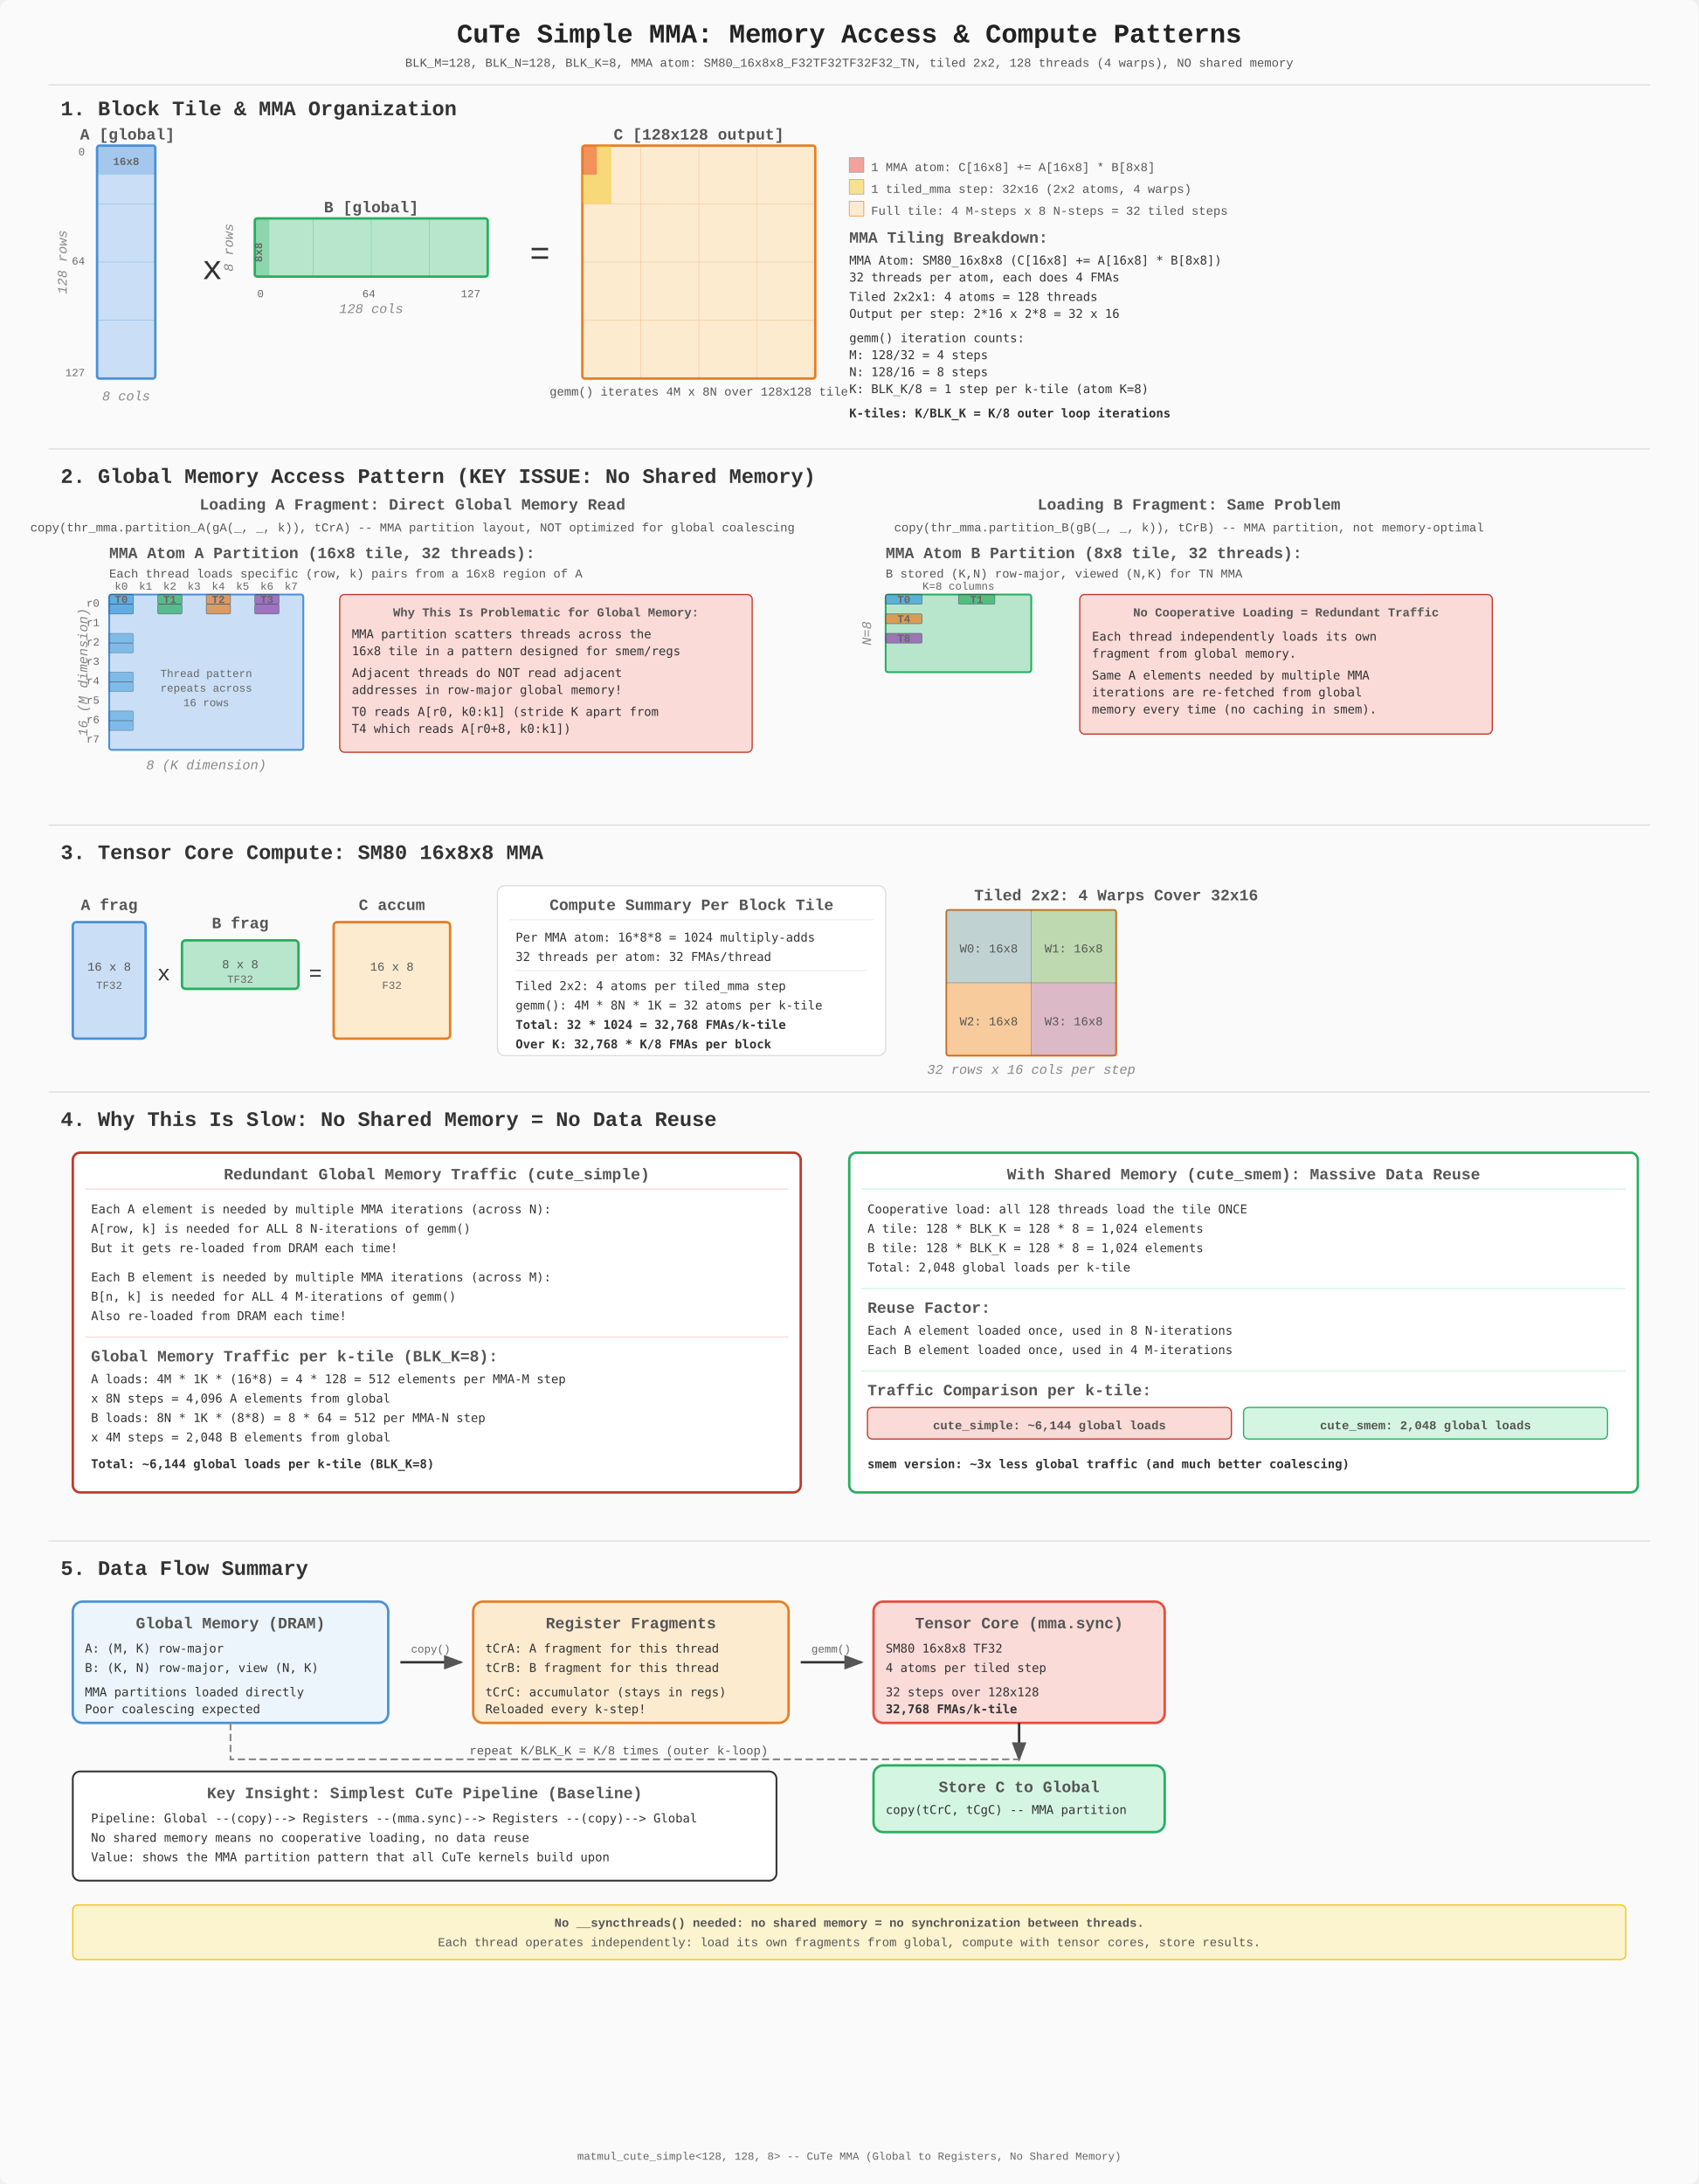
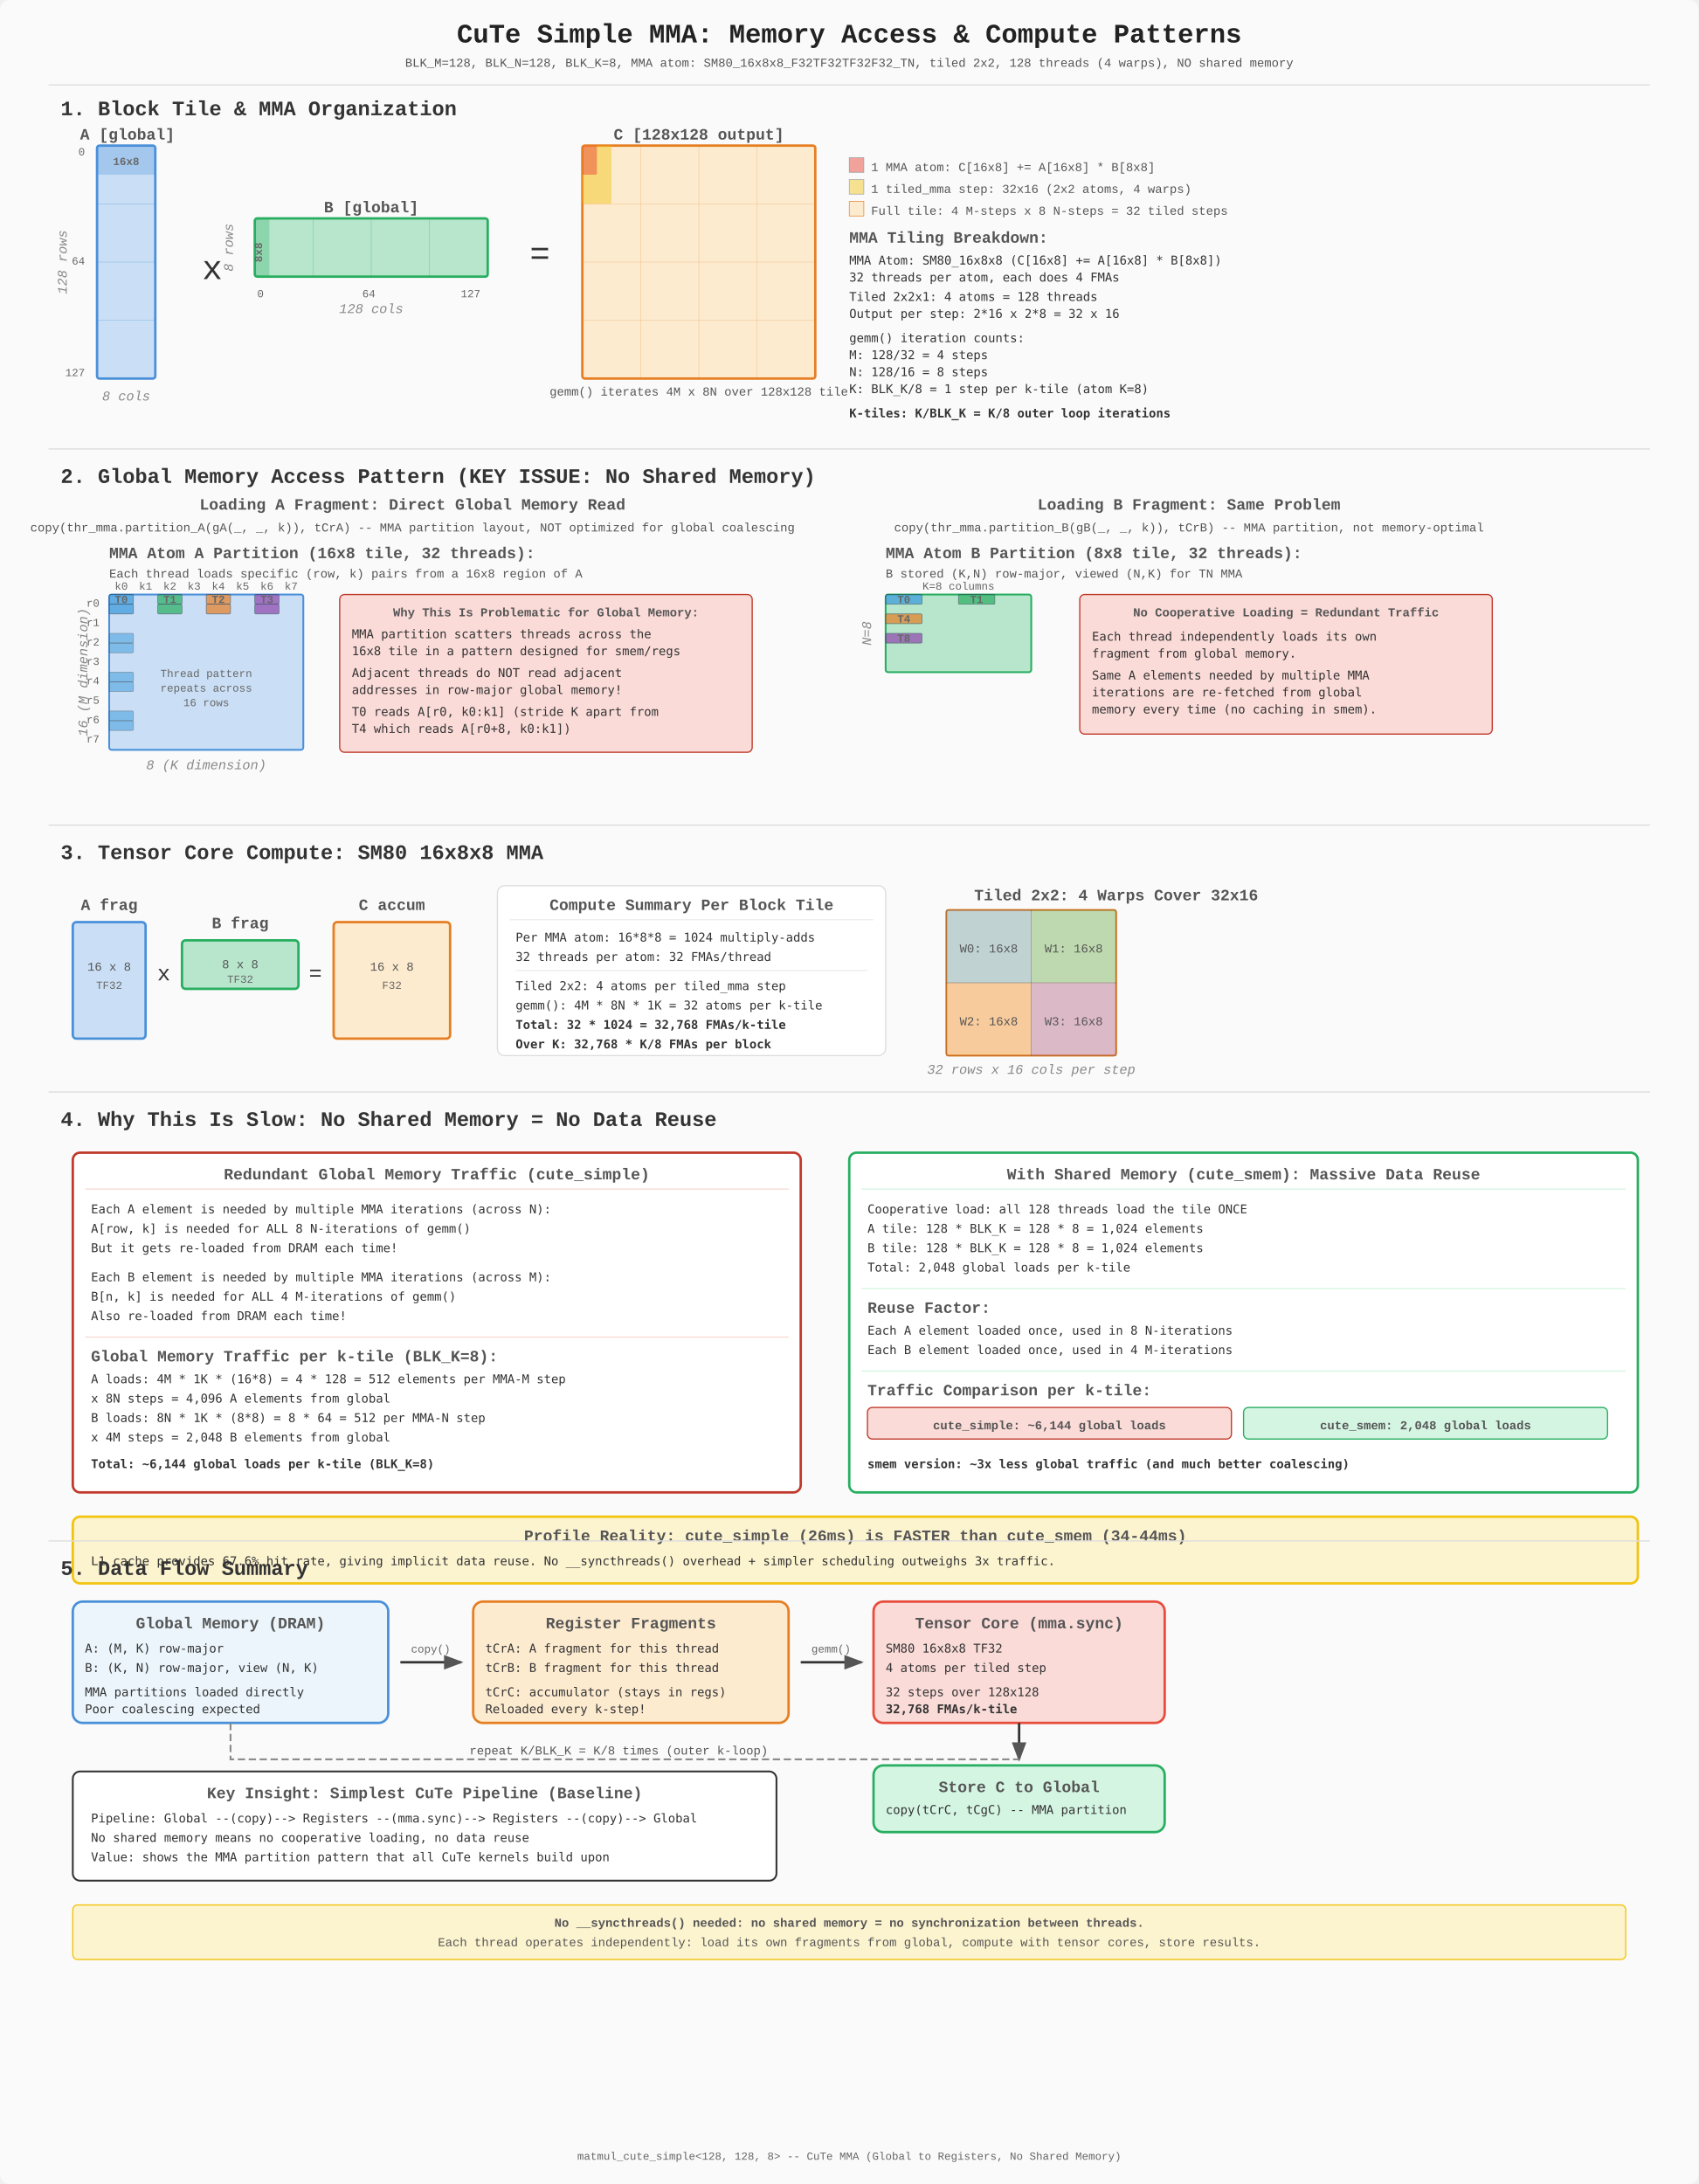
<svg xmlns="http://www.w3.org/2000/svg" viewBox="0 0 1400 1800" font-family="'Courier New', monospace">
  <style>
    .title { font-size: 22px; font-weight: bold; fill: #222; }
    .section-title { font-size: 17px; font-weight: bold; fill: #333; }
    .subtitle { font-size: 13px; font-weight: bold; fill: #555; }
    .label { font-size: 11px; fill: #333; }
    .small { font-size: 10px; fill: #555; }
    .tiny { font-size: 9px; fill: #666; }
    .code { font-size: 10px; fill: #333; font-family: monospace; }
    .bold { font-weight: bold; }
    .a-fill { fill: #4A90D9; }
    .a-light { fill: #CADFF5; }
    .b-fill { fill: #27AE60; }
    .b-light { fill: #B8E6CC; }
    .c-fill { fill: #E67E22; }
    .c-light { fill: #FDEBD0; }
    .warp-fill { fill: #F1C40F; opacity: 0.6; }
    .coalesced { fill: #8E44AD; }
    .coalesced-light { fill: #D7BDE2; }
    .strided { fill: #C0392B; }
    .reg-fill { fill: #ECF0F1; }
    .outline { fill: none; stroke: #333; stroke-width: 1; }
    .outline-bold { fill: none; stroke: #333; stroke-width: 2; }
    .arrow { fill: none; stroke: #555; stroke-width: 1.5; marker-end: url(#arrowhead); }
    .arrow-bold { fill: none; stroke: #333; stroke-width: 2; marker-end: url(#arrowhead); }
    .dashed { stroke-dasharray: 4,3; }
    .thread-grid { fill: #F9F9F9; stroke: #CCC; stroke-width: 0.5; }
    .broadcast { fill: #2ECC71; opacity: 0.3; }
    .bank-conflict { fill: #E74C3C; opacity: 0.3; }
    .dim-label { font-size: 11px; fill: #888; font-style: italic; }
  </style>
  <defs>
    <marker id="arrowhead" markerWidth="8" markerHeight="6" refX="7" refY="3" orient="auto">
      <path d="M0,0 L8,3 L0,6 Z" fill="#555" />
    </marker>
    <marker id="arrowhead-red" markerWidth="8" markerHeight="6" refX="7" refY="3" orient="auto">
      <path d="M0,0 L8,3 L0,6 Z" fill="#C0392B" />
    </marker>
    <marker id="arrowhead-purple" markerWidth="8" markerHeight="6" refX="7" refY="3" orient="auto">
      <path d="M0,0 L8,3 L0,6 Z" fill="#8E44AD" />
    </marker>
    <linearGradient id="fma-grad" x1="0%" y1="0%" x2="100%" y2="100%">
      <stop offset="0%" style="stop-color:#F39C12;stop-opacity:0.8" />
      <stop offset="100%" style="stop-color:#E74C3C;stop-opacity:0.8" />
    </linearGradient>
  </defs>
  <rect width="1400" height="1800" fill="#FAFAFA" rx="8" />
  <text x="700" y="35" text-anchor="middle" class="title">CuTe Simple MMA: Memory Access &amp; Compute Patterns</text>
  <text x="700" y="55" text-anchor="middle" class="small">BLK_M=128, BLK_N=128, BLK_K=8, MMA atom: SM80_16x8x8_F32TF32TF32F32_TN, tiled 2x2, 128 threads (4 warps), NO shared memory</text>
  <line x1="40" y1="70" x2="1360" y2="70" stroke="#DDD" stroke-width="1" />
  <text x="50" y="95" class="section-title">1. Block Tile &amp; MMA Organization</text>
  <g transform="translate(80, 120)">
    <text x="25" y="-5" text-anchor="middle" class="subtitle">A [global]</text>
    <rect width="48" height="192" class="a-light" stroke="#4A90D9" stroke-width="2" rx="2" />
    <text x="-10" y="8" text-anchor="end" class="tiny">0</text>
    <text x="-10" y="98" text-anchor="end" class="tiny">64</text>
    <text x="-10" y="190" text-anchor="end" class="tiny">127</text>
    <text x="24" y="210" text-anchor="middle" class="dim-label">8 cols</text>
    <text x="-25" y="96" text-anchor="middle" class="dim-label" transform="rotate(-90,-25,96)">128 rows</text>
    <line x1="0" y1="48" x2="48" y2="48" stroke="#4A90D9" stroke-width="0.5" opacity="0.4" />
    <line x1="0" y1="96" x2="48" y2="96" stroke="#4A90D9" stroke-width="0.5" opacity="0.4" />
    <line x1="0" y1="144" x2="48" y2="144" stroke="#4A90D9" stroke-width="0.5" opacity="0.4" />
    <rect width="48" height="24" fill="#4A90D9" opacity="0.3" rx="1" />
    <text x="24" y="16" text-anchor="middle" class="tiny" fill="#2C3E50" font-weight="bold">16x8</text>
  </g>
  <text x="175" y="230" text-anchor="middle" font-size="28" fill="#333">x</text>
  <g transform="translate(210, 180)">
    <text x="96" y="-5" text-anchor="middle" class="subtitle">B [global]</text>
    <rect width="192" height="48" class="b-light" stroke="#27AE60" stroke-width="2" rx="2" />
    <text x="2" y="65" text-anchor="start" class="tiny">0</text>
    <text x="94" y="65" text-anchor="middle" class="tiny">64</text>
    <text x="186" y="65" text-anchor="end" class="tiny">127</text>
    <text x="96" y="78" text-anchor="middle" class="dim-label">128 cols</text>
    <text x="-18" y="24" text-anchor="middle" class="dim-label" transform="rotate(-90,-18,24)">8 rows</text>
    <line x1="48" y1="0" x2="48" y2="48" stroke="#27AE60" stroke-width="0.5" opacity="0.4" />
    <line x1="96" y1="0" x2="96" y2="48" stroke="#27AE60" stroke-width="0.5" opacity="0.4" />
    <line x1="144" y1="0" x2="144" y2="48" stroke="#27AE60" stroke-width="0.5" opacity="0.4" />
    <rect width="12" height="48" fill="#27AE60" opacity="0.3" rx="1" />
    <text x="6" y="28" text-anchor="middle" class="tiny" fill="#1E4D30" font-weight="bold" transform="rotate(-90,6,28)">8x8</text>
  </g>
  <text x="445" y="218" text-anchor="middle" font-size="28" fill="#333">=</text>
  <g transform="translate(480, 120)">
    <text x="96" y="-5" text-anchor="middle" class="subtitle">C [128x128 output]</text>
    <rect width="192" height="192" class="c-light" stroke="#E67E22" stroke-width="2" rx="2" />
    <line x1="48" y1="0" x2="48" y2="192" stroke="#E67E22" stroke-width="0.3" opacity="0.5" />
    <line x1="96" y1="0" x2="96" y2="192" stroke="#E67E22" stroke-width="0.3" opacity="0.5" />
    <line x1="144" y1="0" x2="144" y2="192" stroke="#E67E22" stroke-width="0.3" opacity="0.5" />
    <line x1="0" y1="48" x2="192" y2="48" stroke="#E67E22" stroke-width="0.3" opacity="0.5" />
    <line x1="0" y1="96" x2="192" y2="96" stroke="#E67E22" stroke-width="0.3" opacity="0.5" />
    <line x1="0" y1="144" x2="192" y2="144" stroke="#E67E22" stroke-width="0.3" opacity="0.5" />
    <rect width="24" height="48" fill="#F1C40F" opacity="0.45" rx="1" />
    <rect width="12" height="24" fill="#E74C3C" opacity="0.5" rx="1" />
    <text x="96" y="206" text-anchor="middle" class="small">gemm() iterates 4M x 8N over 128x128 tile</text>
  </g>
  <g transform="translate(700, 130)">
    <rect width="12" height="12" fill="#E74C3C" opacity="0.5" stroke="#333" stroke-width="0.5" />
    <text x="18" y="11" class="small">1 MMA atom: C[16x8] += A[16x8] * B[8x8]</text>
    <rect y="18" width="12" height="12" fill="#F1C40F" opacity="0.45" stroke="#333" stroke-width="0.5" />
    <text x="18" y="29" class="small">1 tiled_mma step: 32x16 (2x2 atoms, 4 warps)</text>
    <rect y="36" width="12" height="12" class="c-light" stroke="#E67E22" stroke-width="0.5" />
    <text x="18" y="47" class="small">Full tile: 4 M-steps x 8 N-steps = 32 tiled steps</text>
  </g>
  <g transform="translate(700, 200)">
    <text x="0" y="0" class="subtitle">MMA Tiling Breakdown:</text>
    <text x="0" y="18" class="code">MMA Atom: SM80_16x8x8 (C[16x8] += A[16x8] * B[8x8])</text>
    <text x="0" y="32" class="code">  32 threads per atom, each does 4 FMAs</text>
    <text x="0" y="48" class="code">Tiled 2x2x1: 4 atoms = 128 threads</text>
    <text x="0" y="62" class="code">  Output per step: 2*16 x 2*8 = 32 x 16</text>
    <text x="0" y="82" class="code">gemm() iteration counts:</text>
    <text x="0" y="96" class="code">  M: 128/32 = 4 steps</text>
    <text x="0" y="110" class="code">  N: 128/16 = 8 steps</text>
    <text x="0" y="124" class="code">  K: BLK_K/8 = 1 step per k-tile (atom K=8)</text>
    <text x="0" y="144" class="code bold" fill="#C0392B">K-tiles: K/BLK_K = K/8 outer loop iterations</text>
  </g>
  <line x1="40" y1="370" x2="1360" y2="370" stroke="#DDD" stroke-width="1" />
  <text x="50" y="398" class="section-title">2. Global Memory Access Pattern (KEY ISSUE: No Shared Memory)</text>
  <g transform="translate(60, 420)">
    <text x="280" y="0" text-anchor="middle" class="subtitle" fill="#C0392B">Loading A Fragment: Direct Global Memory Read</text>
    <text x="280" y="18" text-anchor="middle" class="small">copy(thr_mma.partition_A(gA(_, _, k)), tCrA) -- MMA partition layout, NOT optimized for global coalescing</text>
    <g transform="translate(30, 40)">
      <text x="0" y="0" class="subtitle" fill="#4A90D9">MMA Atom A Partition (16x8 tile, 32 threads):</text>
      <text x="0" y="16" class="small">Each thread loads specific (row, k) pairs from a 16x8 region of A</text>
      <g transform="translate(0, 30)">
        <rect width="160" height="128" class="a-light" stroke="#4A90D9" stroke-width="1.5" rx="2" />
        <text x="10" y="-4" text-anchor="middle" class="tiny">k0</text>
        <text x="30" y="-4" text-anchor="middle" class="tiny">k1</text>
        <text x="50" y="-4" text-anchor="middle" class="tiny">k2</text>
        <text x="70" y="-4" text-anchor="middle" class="tiny">k3</text>
        <text x="90" y="-4" text-anchor="middle" class="tiny">k4</text>
        <text x="110" y="-4" text-anchor="middle" class="tiny">k5</text>
        <text x="130" y="-4" text-anchor="middle" class="tiny">k6</text>
        <text x="150" y="-4" text-anchor="middle" class="tiny">k7</text>
        <text x="-8" y="10" text-anchor="end" class="tiny">r0</text>
        <text x="-8" y="26" text-anchor="end" class="tiny">r1</text>
        <text x="-8" y="42" text-anchor="end" class="tiny">r2</text>
        <text x="-8" y="58" text-anchor="end" class="tiny">r3</text>
        <text x="-8" y="74" text-anchor="end" class="tiny">r4</text>
        <text x="-8" y="90" text-anchor="end" class="tiny">r5</text>
        <text x="-8" y="106" text-anchor="end" class="tiny">r6</text>
        <text x="-8" y="122" text-anchor="end" class="tiny">r7</text>
        <rect x="0" y="0" width="20" height="8" fill="#3498DB" opacity="0.7" stroke="#2C3E50" stroke-width="0.5" rx="1" />
        <rect x="0" y="8" width="20" height="8" fill="#3498DB" opacity="0.7" stroke="#2C3E50" stroke-width="0.5" rx="1" />
        <text x="10" y="7" text-anchor="middle" class="tiny" fill="white" font-weight="bold">T0</text>
        <rect x="40" y="0" width="20" height="8" fill="#27AE60" opacity="0.7" stroke="#2C3E50" stroke-width="0.5" rx="1" />
        <rect x="40" y="8" width="20" height="8" fill="#27AE60" opacity="0.7" stroke="#2C3E50" stroke-width="0.5" rx="1" />
        <text x="50" y="7" text-anchor="middle" class="tiny" fill="white" font-weight="bold">T1</text>
        <rect x="80" y="0" width="20" height="8" fill="#E67E22" opacity="0.7" stroke="#2C3E50" stroke-width="0.5" rx="1" />
        <rect x="80" y="8" width="20" height="8" fill="#E67E22" opacity="0.7" stroke="#2C3E50" stroke-width="0.5" rx="1" />
        <text x="90" y="7" text-anchor="middle" class="tiny" fill="white" font-weight="bold">T2</text>
        <rect x="120" y="0" width="20" height="8" fill="#8E44AD" opacity="0.7" stroke="#2C3E50" stroke-width="0.5" rx="1" />
        <rect x="120" y="8" width="20" height="8" fill="#8E44AD" opacity="0.7" stroke="#2C3E50" stroke-width="0.5" rx="1" />
        <text x="130" y="7" text-anchor="middle" class="tiny" fill="white" font-weight="bold">T3</text>
        <rect x="0" y="32" width="20" height="8" fill="#3498DB" opacity="0.5" stroke="#2C3E50" stroke-width="0.5" rx="1" />
        <rect x="0" y="40" width="20" height="8" fill="#3498DB" opacity="0.5" stroke="#2C3E50" stroke-width="0.5" rx="1" />
        <rect x="0" y="64" width="20" height="8" fill="#3498DB" opacity="0.5" stroke="#2C3E50" stroke-width="0.5" rx="1" />
        <rect x="0" y="72" width="20" height="8" fill="#3498DB" opacity="0.5" stroke="#2C3E50" stroke-width="0.5" rx="1" />
        <rect x="0" y="96" width="20" height="8" fill="#3498DB" opacity="0.5" stroke="#2C3E50" stroke-width="0.5" rx="1" />
        <rect x="0" y="104" width="20" height="8" fill="#3498DB" opacity="0.5" stroke="#2C3E50" stroke-width="0.5" rx="1" />
        <text x="80" y="68" text-anchor="middle" class="tiny" fill="#555">Thread pattern</text>
        <text x="80" y="80" text-anchor="middle" class="tiny" fill="#555">repeats across</text>
        <text x="80" y="92" text-anchor="middle" class="tiny" fill="#555">16 rows</text>
        <text x="80" y="144" text-anchor="middle" class="dim-label">8 (K dimension)</text>
        <text x="-18" y="64" text-anchor="middle" class="dim-label" transform="rotate(-90,-18,64)">16 (M dimension)</text>
      </g>
      <g transform="translate(190, 30)">
        <rect x="0" y="0" width="340" height="130" fill="#FADBD8" stroke="#C0392B" stroke-width="1" rx="4" />
        <text x="170" y="18" text-anchor="middle" class="small bold" fill="#C0392B">Why This Is Problematic for Global Memory:</text>
        <text x="10" y="36" class="code">MMA partition scatters threads across the</text>
        <text x="10" y="50" class="code">16x8 tile in a pattern designed for smem/regs</text>
        <text x="10" y="68" class="code" fill="#C0392B">Adjacent threads do NOT read adjacent</text>
        <text x="10" y="82" class="code" fill="#C0392B">addresses in row-major global memory!</text>
        <text x="10" y="100" class="code">T0 reads A[r0, k0:k1] (stride K apart from</text>
        <text x="10" y="114" class="code">T4 which reads A[r0+8, k0:k1])</text>
      </g>
    </g>
  </g>
  <g transform="translate(700, 420)">
    <text x="280" y="0" text-anchor="middle" class="subtitle" fill="#C0392B">Loading B Fragment: Same Problem</text>
    <text x="280" y="18" text-anchor="middle" class="small">copy(thr_mma.partition_B(gB(_, _, k)), tCrB) -- MMA partition, not memory-optimal</text>
    <g transform="translate(30, 40)">
      <text x="0" y="0" class="subtitle" fill="#27AE60">MMA Atom B Partition (8x8 tile, 32 threads):</text>
      <text x="0" y="16" class="small">B stored (K,N) row-major, viewed (N,K) for TN MMA</text>
      <g transform="translate(0, 30)">
        <rect width="120" height="64" class="b-light" stroke="#27AE60" stroke-width="1.5" rx="2" />
        <text x="60" y="-4" text-anchor="middle" class="tiny">K=8 columns</text>
        <text x="-12" y="32" text-anchor="middle" class="dim-label" transform="rotate(-90,-12,32)">N=8</text>
        <rect x="0" y="0" width="30" height="8" fill="#3498DB" opacity="0.7" stroke="#2C3E50" stroke-width="0.5" rx="1" />
        <text x="15" y="7" text-anchor="middle" class="tiny" fill="white" font-weight="bold">T0</text>
        <rect x="60" y="0" width="30" height="8" fill="#27AE60" opacity="0.7" stroke="#2C3E50" stroke-width="0.5" rx="1" />
        <text x="75" y="7" text-anchor="middle" class="tiny" fill="white" font-weight="bold">T1</text>
        <rect x="0" y="16" width="30" height="8" fill="#E67E22" opacity="0.7" stroke="#2C3E50" stroke-width="0.5" rx="1" />
        <text x="15" y="23" text-anchor="middle" class="tiny" fill="white" font-weight="bold">T4</text>
        <rect x="0" y="32" width="30" height="8" fill="#8E44AD" opacity="0.7" stroke="#2C3E50" stroke-width="0.5" rx="1" />
        <text x="15" y="39" text-anchor="middle" class="tiny" fill="white" font-weight="bold">T8</text>
      </g>
      <g transform="translate(160, 30)">
        <rect x="0" y="0" width="340" height="115" fill="#FADBD8" stroke="#C0392B" stroke-width="1" rx="4" />
        <text x="170" y="18" text-anchor="middle" class="small bold" fill="#C0392B">No Cooperative Loading = Redundant Traffic</text>
        <text x="10" y="38" class="code">Each thread independently loads its own</text>
        <text x="10" y="52" class="code">fragment from global memory.</text>
        <text x="10" y="70" class="code">Same A elements needed by multiple MMA</text>
        <text x="10" y="84" class="code">iterations are re-fetched from global</text>
        <text x="10" y="98" class="code">memory every time (no caching in smem).</text>
      </g>
    </g>
  </g>
  <line x1="40" y1="680" x2="1360" y2="680" stroke="#DDD" stroke-width="1" />
  <text x="50" y="708" class="section-title">3. Tensor Core Compute: SM80 16x8x8 MMA</text>
  <g transform="translate(60, 730)">
    <g transform="translate(0, 0)">
      <rect x="0" y="30" width="60" height="96" fill="#CADFF5" stroke="#4A90D9" stroke-width="2" rx="3" />
      <text x="30" y="20" text-anchor="middle" class="subtitle" fill="#4A90D9">A frag</text>
      <text x="30" y="70" text-anchor="middle" class="small" fill="#333">16 x 8</text>
      <text x="30" y="85" text-anchor="middle" class="tiny" fill="#4A90D9">TF32</text>
      <text x="75" y="78" text-anchor="middle" font-size="18" fill="#333">x</text>
      <rect x="90" y="45" width="96" height="40" fill="#B8E6CC" stroke="#27AE60" stroke-width="2" rx="3" />
      <text x="138" y="35" text-anchor="middle" class="subtitle" fill="#27AE60">B frag</text>
      <text x="138" y="68" text-anchor="middle" class="small" fill="#333">8 x 8</text>
      <text x="138" y="80" text-anchor="middle" class="tiny" fill="#27AE60">TF32</text>
      <text x="200" y="78" text-anchor="middle" font-size="18" fill="#333">=</text>
      <rect x="215" y="30" width="96" height="96" fill="#FDEBD0" stroke="#E67E22" stroke-width="2" rx="3" />
      <text x="263" y="20" text-anchor="middle" class="subtitle" fill="#E67E22">C accum</text>
      <text x="263" y="70" text-anchor="middle" class="small" fill="#333">16 x 8</text>
      <text x="263" y="85" text-anchor="middle" class="tiny" fill="#E67E22">F32</text>
    </g>
    <g transform="translate(350, 0)">
      <rect x="0" y="0" width="320" height="140" fill="white" stroke="#DDD" stroke-width="1" rx="6" />
      <text x="160" y="20" text-anchor="middle" class="subtitle">Compute Summary Per Block Tile</text>
      <line x1="10" y1="28" x2="310" y2="28" stroke="#EEE" />
      <text x="15" y="46" class="code">Per MMA atom: 16*8*8 = 1024 multiply-adds</text>
      <text x="15" y="62" class="code">  32 threads per atom: 32 FMAs/thread</text>
      <line x1="15" y1="70" x2="305" y2="70" stroke="#EEE" />
      <text x="15" y="86" class="code">Tiled 2x2: 4 atoms per tiled_mma step</text>
      <text x="15" y="102" class="code">gemm(): 4M * 8N * 1K = 32 atoms per k-tile</text>
      <text x="15" y="118" class="code bold" fill="#E67E22">Total: 32 * 1024 = 32,768 FMAs/k-tile</text>
      <text x="15" y="134" class="code bold" fill="#E74C3C">Over K: 32,768 * K/8 FMAs per block</text>
    </g>
    <g transform="translate(720, 0)">
      <text x="140" y="12" text-anchor="middle" class="subtitle">Tiled 2x2: 4 Warps Cover 32x16</text>
      <rect x="0" y="20" width="140" height="120" class="c-light" stroke="#E67E22" stroke-width="1.5" rx="2" />
      <rect x="0" y="20" width="70" height="60" fill="#3498DB" opacity="0.3" stroke="#333" stroke-width="0.5" />
      <text x="35" y="55" text-anchor="middle" class="small" fill="#333">W0: 16x8</text>
      <rect x="70" y="20" width="70" height="60" fill="#27AE60" opacity="0.3" stroke="#333" stroke-width="0.5" />
      <text x="105" y="55" text-anchor="middle" class="small" fill="#333">W1: 16x8</text>
      <rect x="0" y="80" width="70" height="60" fill="#E67E22" opacity="0.3" stroke="#333" stroke-width="0.5" />
      <text x="35" y="115" text-anchor="middle" class="small" fill="#333">W2: 16x8</text>
      <rect x="70" y="80" width="70" height="60" fill="#8E44AD" opacity="0.3" stroke="#333" stroke-width="0.5" />
      <text x="105" y="115" text-anchor="middle" class="small" fill="#333">W3: 16x8</text>
      <text x="70" y="155" text-anchor="middle" class="dim-label">32 rows x 16 cols per step</text>
    </g>
  </g>
  <line x1="40" y1="900" x2="1360" y2="900" stroke="#DDD" stroke-width="1" />
  <text x="50" y="928" class="section-title">4. Why This Is Slow: No Shared Memory = No Data Reuse</text>
  <g transform="translate(60, 950)">
    <g transform="translate(0, 0)">
      <rect x="0" y="0" width="600" height="280" fill="white" stroke="#C0392B" stroke-width="2" rx="6" />
      <text x="300" y="22" text-anchor="middle" class="subtitle" fill="#C0392B">Redundant Global Memory Traffic (cute_simple)</text>
      <line x1="10" y1="30" x2="590" y2="30" stroke="#FADBD8" />
      <text x="15" y="50" class="code">Each A element is needed by multiple MMA iterations (across N):</text>
      <text x="15" y="66" class="code">  A[row, k] is needed for ALL 8 N-iterations of gemm()</text>
      <text x="15" y="82" class="code" fill="#C0392B">  But it gets re-loaded from DRAM each time!</text>
      <text x="15" y="106" class="code">Each B element is needed by multiple MMA iterations (across M):</text>
      <text x="15" y="122" class="code">  B[n, k] is needed for ALL 4 M-iterations of gemm()</text>
      <text x="15" y="138" class="code" fill="#C0392B">  Also re-loaded from DRAM each time!</text>
      <line x1="10" y1="152" x2="590" y2="152" stroke="#FADBD8" />
      <text x="15" y="172" class="subtitle" fill="#C0392B">Global Memory Traffic per k-tile (BLK_K=8):</text>
      <text x="15" y="190" class="code">  A loads: 4M * 1K * (16*8) = 4 * 128 = 512 elements per MMA-M step</text>
      <text x="15" y="206" class="code">         x 8N steps = 4,096 A elements from global</text>
      <text x="15" y="222" class="code">  B loads: 8N * 1K * (8*8) = 8 * 64 = 512 per MMA-N step</text>
      <text x="15" y="238" class="code">         x 4M steps = 2,048 B elements from global</text>
      <text x="15" y="260" class="code bold" fill="#C0392B">  Total: ~6,144 global loads per k-tile (BLK_K=8)</text>
    </g>
    <g transform="translate(640, 0)">
      <rect x="0" y="0" width="650" height="280" fill="white" stroke="#27AE60" stroke-width="2" rx="6" />
      <text x="325" y="22" text-anchor="middle" class="subtitle" fill="#27AE60">With Shared Memory (cute_smem): Massive Data Reuse</text>
      <line x1="10" y1="30" x2="640" y2="30" stroke="#D5F5E3" />
      <text x="15" y="50" class="code">Cooperative load: all 128 threads load the tile ONCE</text>
      <text x="15" y="66" class="code" fill="#27AE60">  A tile: 128 * BLK_K = 128 * 8 = 1,024 elements</text>
      <text x="15" y="82" class="code" fill="#27AE60">  B tile: 128 * BLK_K = 128 * 8 = 1,024 elements</text>
      <text x="15" y="98" class="code" fill="#27AE60">  Total: 2,048 global loads per k-tile</text>
      <line x1="10" y1="112" x2="640" y2="112" stroke="#D5F5E3" />
      <text x="15" y="132" class="subtitle" fill="#27AE60">Reuse Factor:</text>
      <text x="15" y="150" class="code">Each A element loaded once, used in 8 N-iterations</text>
      <text x="15" y="166" class="code">Each B element loaded once, used in 4 M-iterations</text>
      <line x1="10" y1="180" x2="640" y2="180" stroke="#D5F5E3" />
      <text x="15" y="200" class="subtitle">Traffic Comparison per k-tile:</text>
      <rect x="15" y="210" width="300" height="26" fill="#FADBD8" stroke="#C0392B" rx="4" />
      <text x="165" y="228" text-anchor="middle" class="small bold" fill="#C0392B">cute_simple: ~6,144 global loads</text>
      <rect x="325" y="210" width="300" height="26" fill="#D5F5E3" stroke="#27AE60" rx="4" />
      <text x="475" y="228" text-anchor="middle" class="small bold" fill="#1E8449">cute_smem: 2,048 global loads</text>
      <text x="15" y="260" class="code bold" fill="#27AE60">smem version: ~3x less global traffic (and much better coalescing)</text>
    </g>
+     <g transform="translate(0, 300)">
+       <rect x="0" y="0" width="1290" height="55" fill="#FCF3CF" stroke="#F1C40F" stroke-width="2" rx="6" />
+       <text x="645" y="20" text-anchor="middle" class="subtitle" fill="#7D6608">Profile Reality: cute_simple (26ms) is FASTER than cute_smem (34-44ms)</text>
+       <text x="15" y="40" class="code" fill="#7D6608">L1 cache provides 67.6% hit rate, giving implicit data reuse. No __syncthreads() overhead + simpler scheduling outweighs 3x traffic.</text>
+     </g>
  </g>
  <line x1="40" y1="1270" x2="1360" y2="1270" stroke="#DDD" stroke-width="1" />
  <text x="50" y="1298" class="section-title">5. Data Flow Summary</text>
  <g transform="translate(60, 1320)">
    <rect x="0" y="0" width="260" height="100" fill="#EBF5FB" stroke="#4A90D9" stroke-width="2" rx="8" />
    <text x="130" y="22" text-anchor="middle" class="subtitle" fill="#4A90D9">Global Memory (DRAM)</text>
    <text x="10" y="42" class="code">A: (M, K) row-major</text>
    <text x="10" y="58" class="code">B: (K, N) row-major, view (N, K)</text>
    <text x="10" y="78" class="code" fill="#C0392B">MMA partitions loaded directly</text>
    <text x="10" y="92" class="code" fill="#C0392B">Poor coalescing expected</text>
    <path d="M270,50 L320,50" class="arrow-bold" />
    <text x="295" y="42" text-anchor="middle" class="tiny" fill="#555">copy()</text>
    <rect x="330" y="0" width="260" height="100" fill="#FDEBD0" stroke="#E67E22" stroke-width="2" rx="8" />
    <text x="460" y="22" text-anchor="middle" class="subtitle" fill="#E67E22">Register Fragments</text>
    <text x="340" y="42" class="code">tCrA: A fragment for this thread</text>
    <text x="340" y="58" class="code">tCrB: B fragment for this thread</text>
    <text x="340" y="78" class="code">tCrC: accumulator (stays in regs)</text>
    <text x="340" y="92" class="code" fill="#E67E22">Reloaded every k-step!</text>
    <path d="M600,50 L650,50" class="arrow-bold" />
    <text x="625" y="42" text-anchor="middle" class="tiny" fill="#555">gemm()</text>
    <rect x="660" y="0" width="240" height="100" fill="#FADBD8" stroke="#E74C3C" stroke-width="2" rx="8" />
    <text x="780" y="22" text-anchor="middle" class="subtitle" fill="#E74C3C">Tensor Core (mma.sync)</text>
    <text x="670" y="42" class="code">SM80 16x8x8 TF32</text>
    <text x="670" y="58" class="code">4 atoms per tiled step</text>
    <text x="670" y="78" class="code">32 steps over 128x128</text>
    <text x="670" y="92" class="code bold" fill="#E74C3C">32,768 FMAs/k-tile</text>
    <path d="M780,100 L780,130" class="arrow-bold" />
    <rect x="660" y="135" width="240" height="55" fill="#D5F5E3" stroke="#27AE60" stroke-width="2" rx="8" />
    <text x="780" y="157" text-anchor="middle" class="subtitle" fill="#27AE60">Store C to Global</text>
    <text x="670" y="175" class="code">copy(tCrC, tCgC) -- MMA partition</text>
    <path d="M130,100 L130,130 L780,130" fill="none" stroke="#888" stroke-width="1.5" stroke-dasharray="6,3" />
    <text x="450" y="126" text-anchor="middle" class="small" fill="#888">repeat K/BLK_K = K/8 times (outer k-loop)</text>
    <rect x="0" y="140" width="580" height="90" fill="white" stroke="#333" stroke-width="1.5" rx="6" />
    <text x="290" y="162" text-anchor="middle" class="subtitle">Key Insight: Simplest CuTe Pipeline (Baseline)</text>
    <text x="15" y="182" class="code">Pipeline: Global --(copy)--&gt; Registers --(mma.sync)--&gt; Registers --(copy)--&gt; Global</text>
    <text x="15" y="198" class="code" fill="#C0392B">No shared memory means no cooperative loading, no data reuse</text>
    <text x="15" y="214" class="code" fill="#1E8449">Value: shows the MMA partition pattern that all CuTe kernels build upon</text>
    <g transform="translate(0, 250)">
      <rect width="1280" height="45" fill="#FCF3CF" stroke="#F1C40F" stroke-width="1" rx="4" />
      <text x="640" y="18" text-anchor="middle" class="small bold" fill="#7D6608">No __syncthreads() needed: no shared memory = no synchronization between threads.</text>
      <text x="640" y="34" text-anchor="middle" class="small" fill="#7D6608">Each thread operates independently: load its own fragments from global, compute with tensor cores, store results.</text>
    </g>
  </g>
  <text x="700" y="1780" text-anchor="middle" class="tiny" fill="#AAA">matmul_cute_simple&lt;128, 128, 8&gt; -- CuTe MMA (Global to Registers, No Shared Memory)</text>
</svg>
